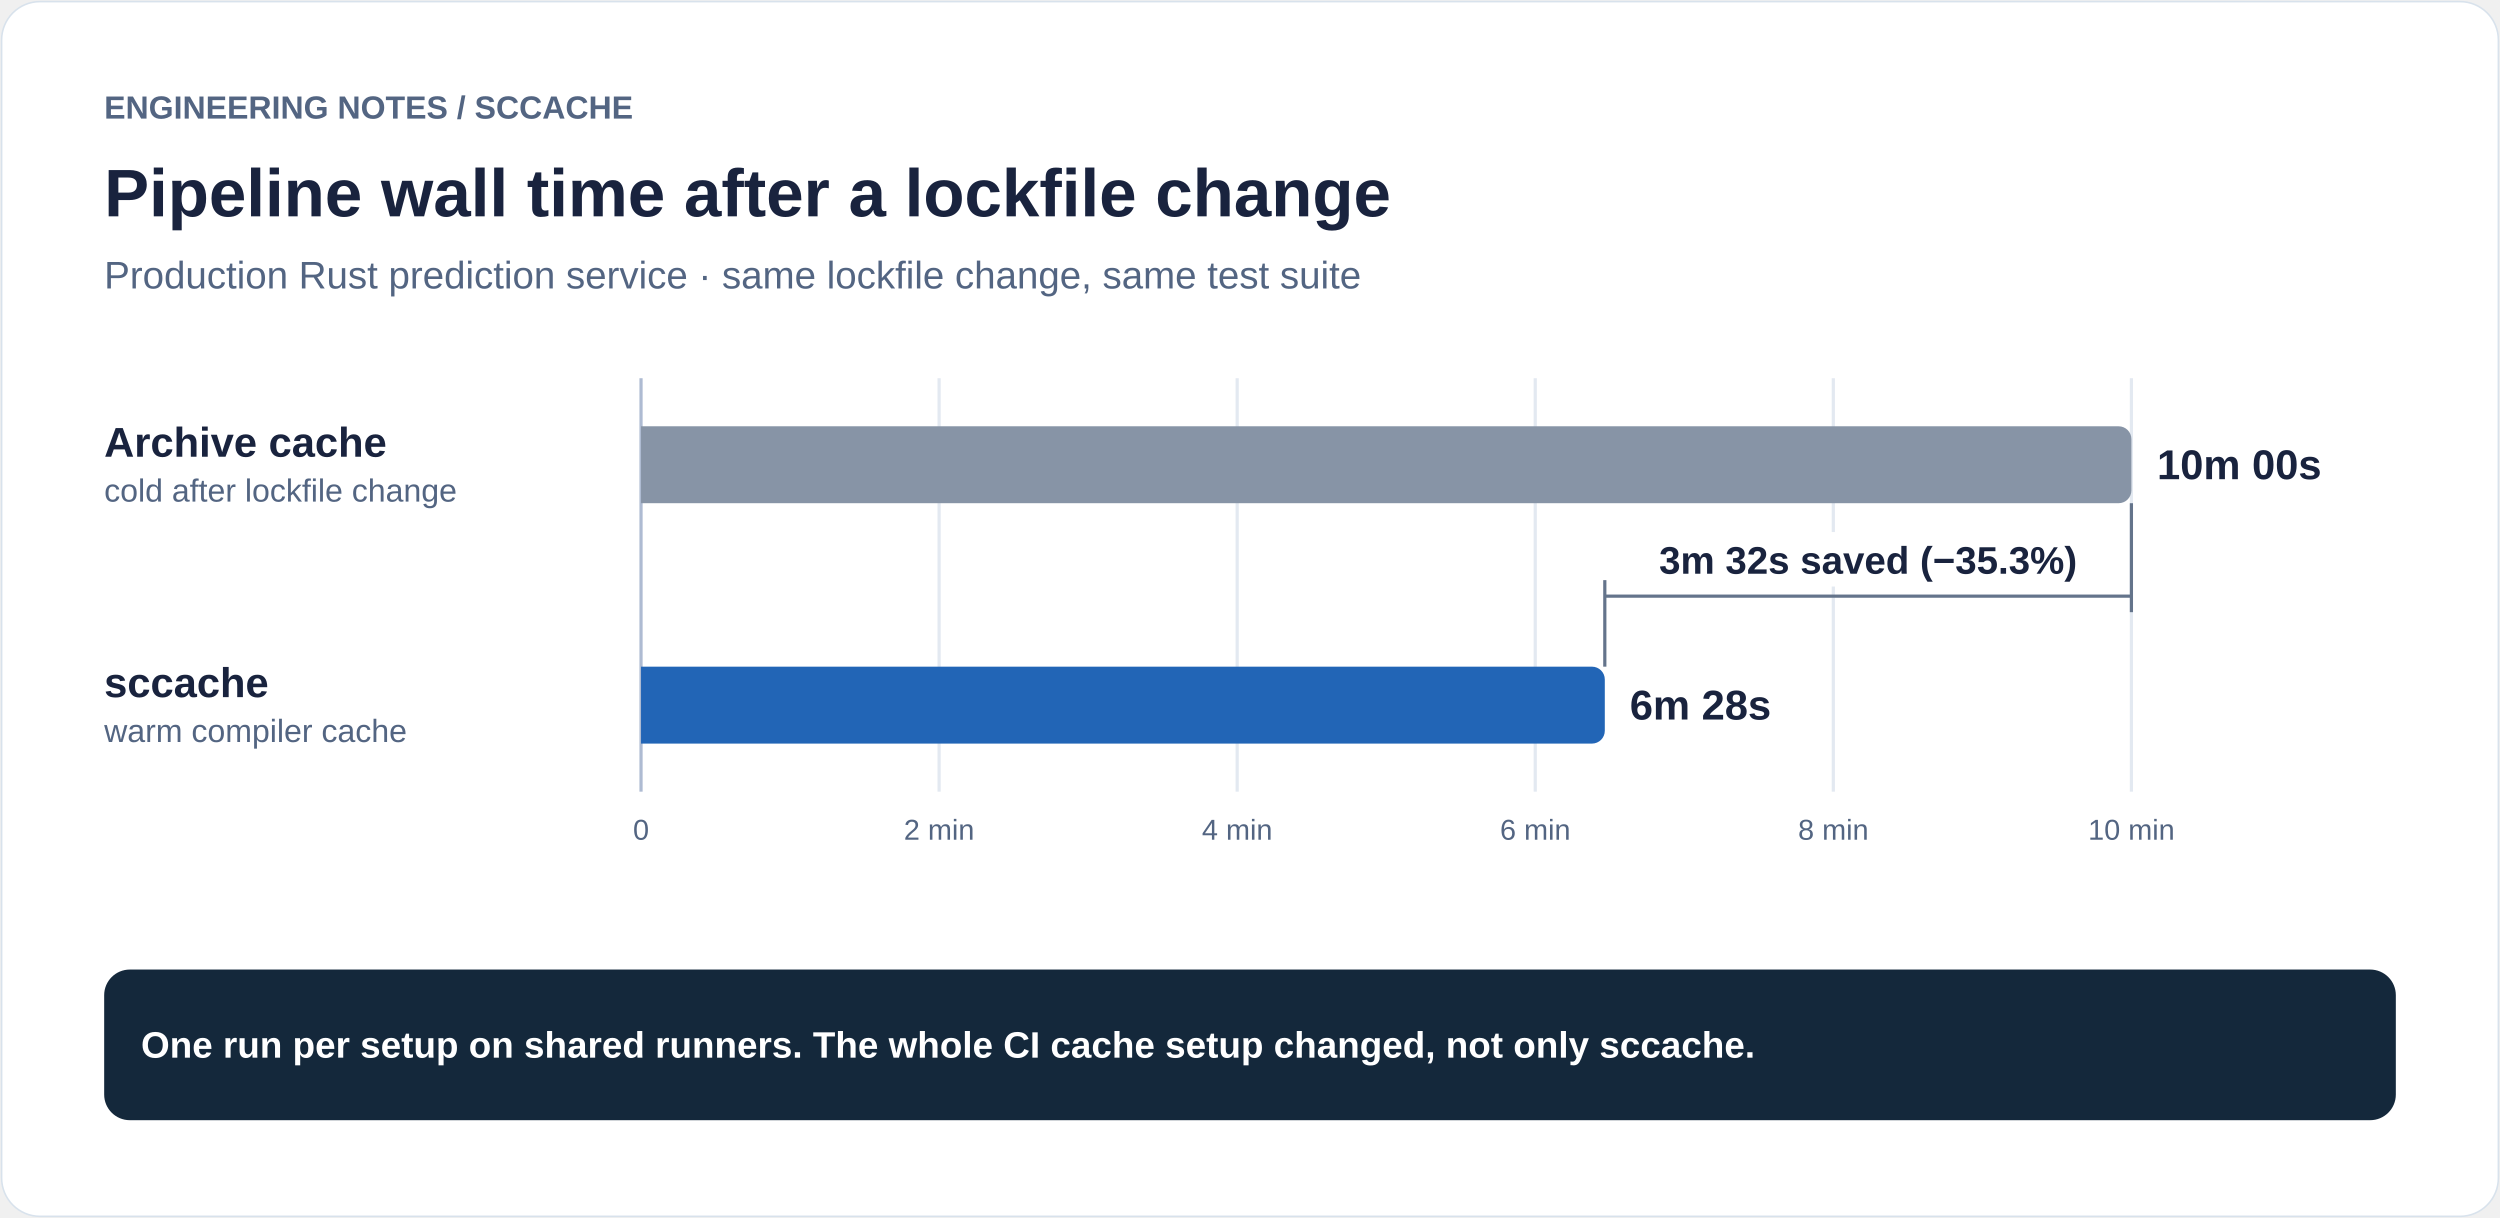
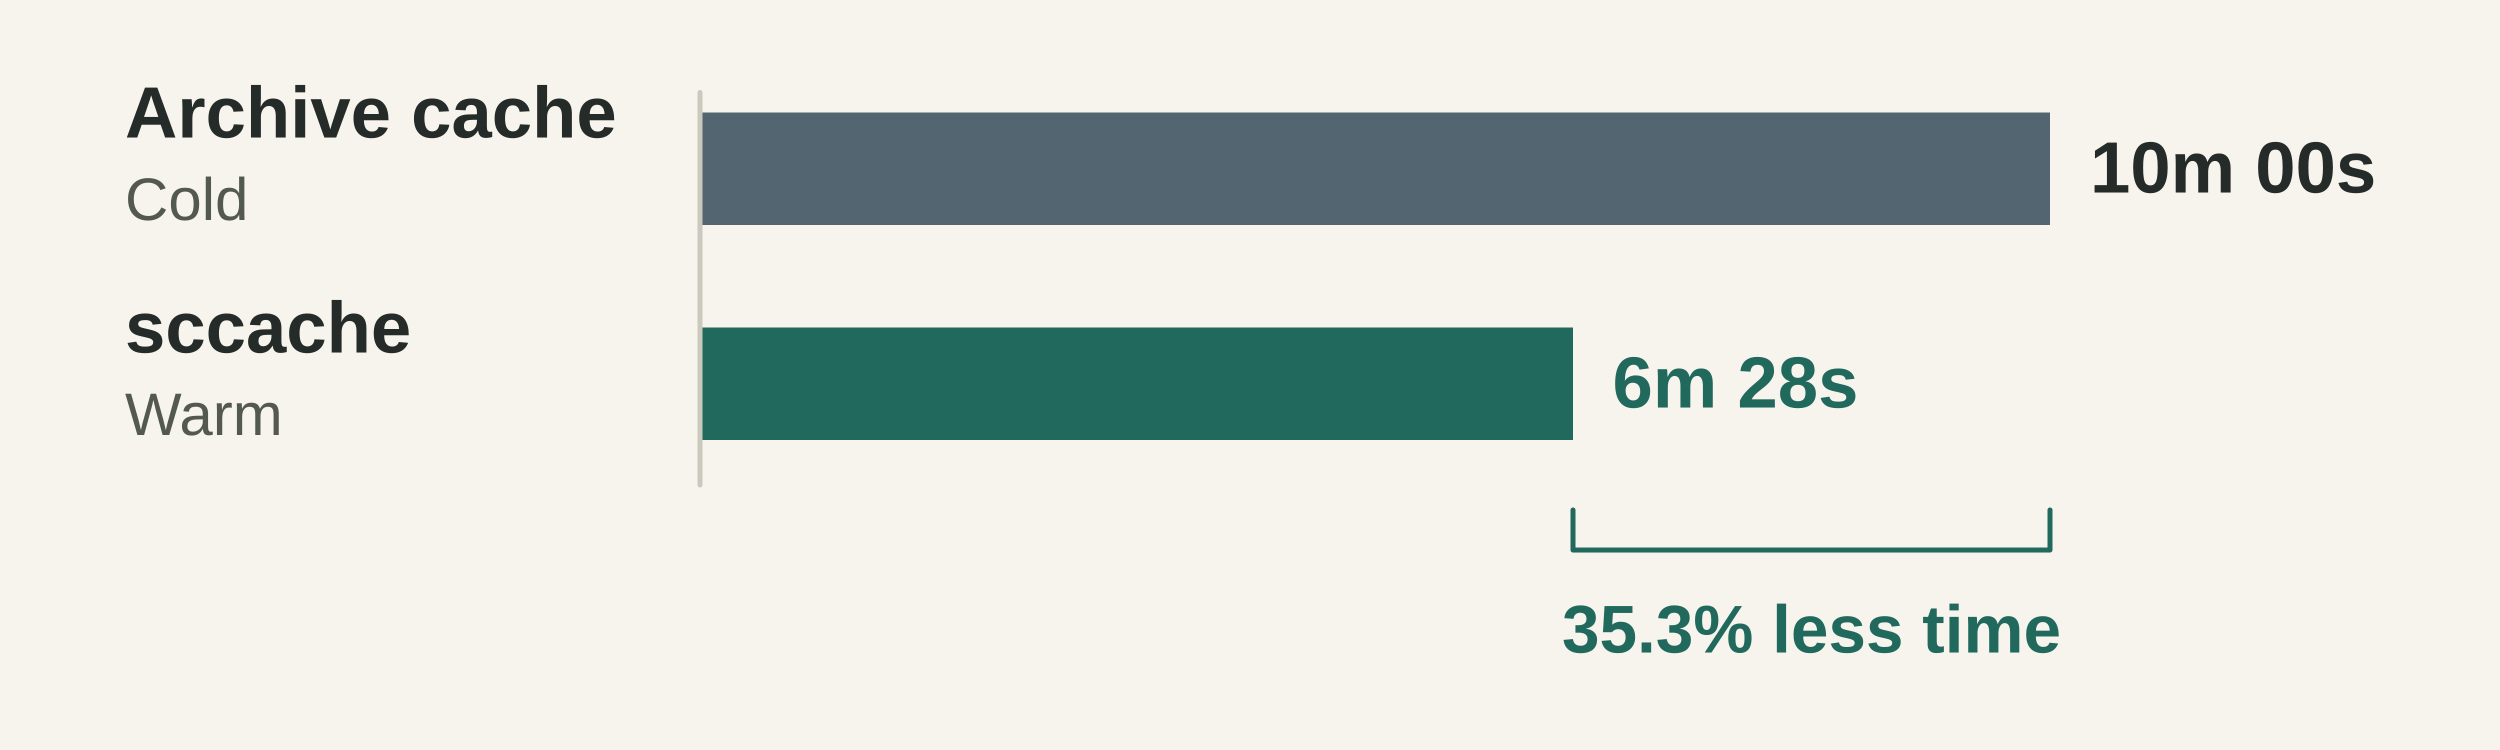
- <svg xmlns="http://www.w3.org/2000/svg" viewBox="0 0 1560 760" role="img" aria-labelledby="title desc">
-   <rect x="1" y="1" width="1558" height="758" rx="24" fill="#ffffff" stroke="#d8e2ec" />
-   <g font-family="Arial,sans-serif">
-     <text x="65" y="74" font-size="20" font-weight="700" fill="#536582">ENGINEERING NOTES / SCCACHE</text>
-     <text x="65" y="135" font-size="42" font-weight="800" fill="#19233e">Pipeline wall time after a lockfile change</text>
-     <text x="65" y="180" font-size="24" fill="#536582">Production Rust prediction service · same lockfile change, same test suite</text>
-     <g stroke="#e3e9f1" stroke-width="2">
-       <path d="M586 236v258M772 236v258M958 236v258M1144 236v258M1330 236v258" />
-     </g>
-     <path d="M400 236v258" stroke="#aebbd2" stroke-width="2" />
-     <g font-size="18" fill="#536582" text-anchor="middle">
-       <text x="400" y="524">0</text>
-       <text x="586" y="524">2 min</text>
-       <text x="772" y="524">4 min</text>
-       <text x="958" y="524">6 min</text>
-       <text x="1144" y="524">8 min</text>
-       <text x="1330" y="524">10 min</text>
-     </g>
-     <text x="65" y="285" font-size="26" font-weight="700" fill="#19233e">Archive cache</text>
-     <text x="65" y="313" font-size="20" fill="#536582">cold after lockfile change</text>
-     <path d="M400 266H1322a8 8 0 0 1 8 8v32a8 8 0 0 1-8 8H400z" fill="#8794a6" />
-     <text x="1346" y="299" font-size="26" font-weight="700" fill="#19233e">10m 00s</text>
-     <text x="65" y="435" font-size="26" font-weight="700" fill="#19233e">sccache</text>
-     <text x="65" y="463" font-size="20" fill="#536582">warm compiler cache</text>
-     <path d="M400 416H993.4a8 8 0 0 1 8 8v32a8 8 0 0 1-8 8H400z" fill="#2265b6" />
-     <text x="1017" y="449" font-size="26" font-weight="700" fill="#19233e">6m 28s</text>
-     <rect x="1016" y="332" width="300" height="34" fill="#ffffff" />
-     <path d="M1001.4 362v54M1330 314v68M1001.4 372H1330" fill="none" stroke="#64748b" stroke-width="2" />
-     <text x="1165.7" y="358" font-size="24" font-weight="700" fill="#19233e" text-anchor="middle">3m 32s saved (−35.3%)</text>
-     <rect x="65" y="605" width="1430" height="94" rx="16" fill="#14283b" />
-     <text x="88" y="660" font-size="23" font-weight="700" fill="#ffffff">One run per setup on shared runners. The whole CI cache setup changed, not only sccache.</text>
-   </g>
+ <svg xmlns="http://www.w3.org/2000/svg" viewBox="0 0 1000 300" role="img" aria-labelledby="title desc">
+   <rect x="0" y="0" width="1000" height="300" fill="#f7f4ed" />
+   <text x="50" y="55" text-anchor="start" font-family="Arial, Helvetica, sans-serif" font-size="29" font-weight="700" fill="#252b29">Archive cache</text>
+   <text x="50" y="88" text-anchor="start" font-family="Arial, Helvetica, sans-serif" font-size="24" font-weight="400" fill="#535951">Cold</text>
+   <text x="50" y="141" text-anchor="start" font-family="Arial, Helvetica, sans-serif" font-size="29" font-weight="700" fill="#252b29">sccache</text>
+   <text x="50" y="174" text-anchor="start" font-family="Arial, Helvetica, sans-serif" font-size="24" font-weight="400" fill="#535951">Warm</text>
+   <rect x="280" y="45" width="540" height="45" fill="#536570" />
+   <rect x="280" y="131" width="349.2" height="45" fill="#21685d" />
+   <text x="836" y="77" text-anchor="start" font-family="Arial, Helvetica, sans-serif" font-size="29" font-weight="700" fill="#252b29">10m 00s</text>
+   <text x="645" y="163" text-anchor="start" font-family="Arial, Helvetica, sans-serif" font-size="29" font-weight="700" fill="#21685d">6m 28s</text>
+   <path d="M280 37V194" fill="none" stroke="#c9c9bd" stroke-width="2" stroke-linecap="round" stroke-linejoin="round" />
+   <path d="M629.2 204V220H820V204" fill="none" stroke="#21685d" stroke-width="2" stroke-linecap="round" stroke-linejoin="round" />
+   <text x="724.6" y="261" text-anchor="middle" font-family="Arial, Helvetica, sans-serif" font-size="27" font-weight="700" fill="#21685d">35.3% less time</text>
</svg>
